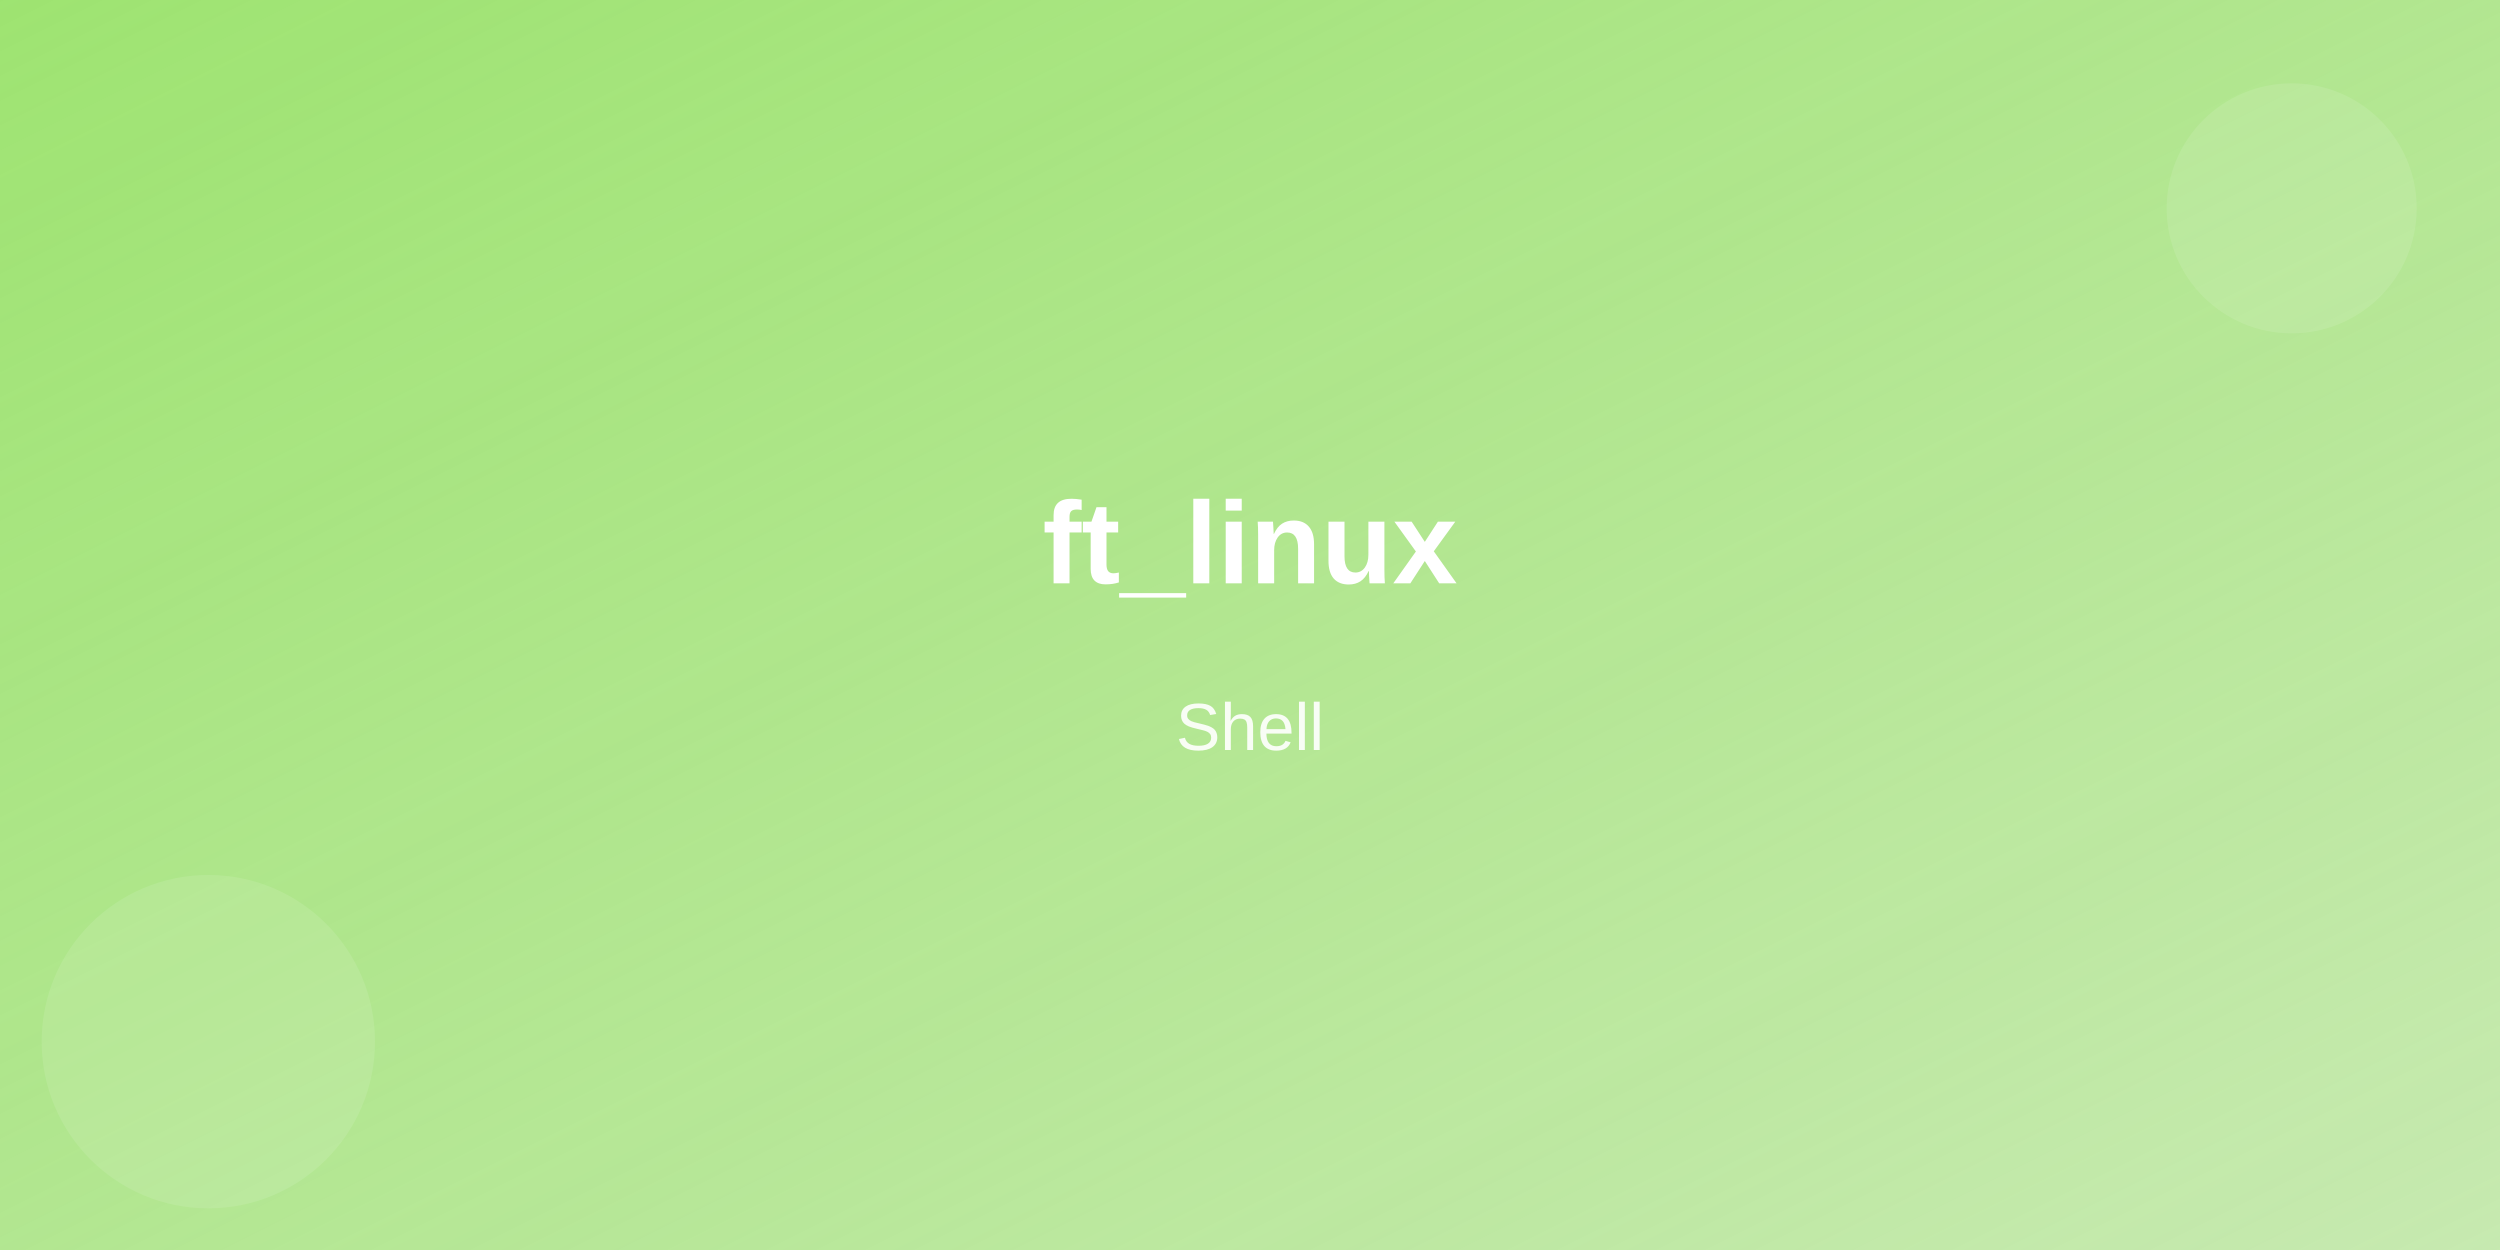
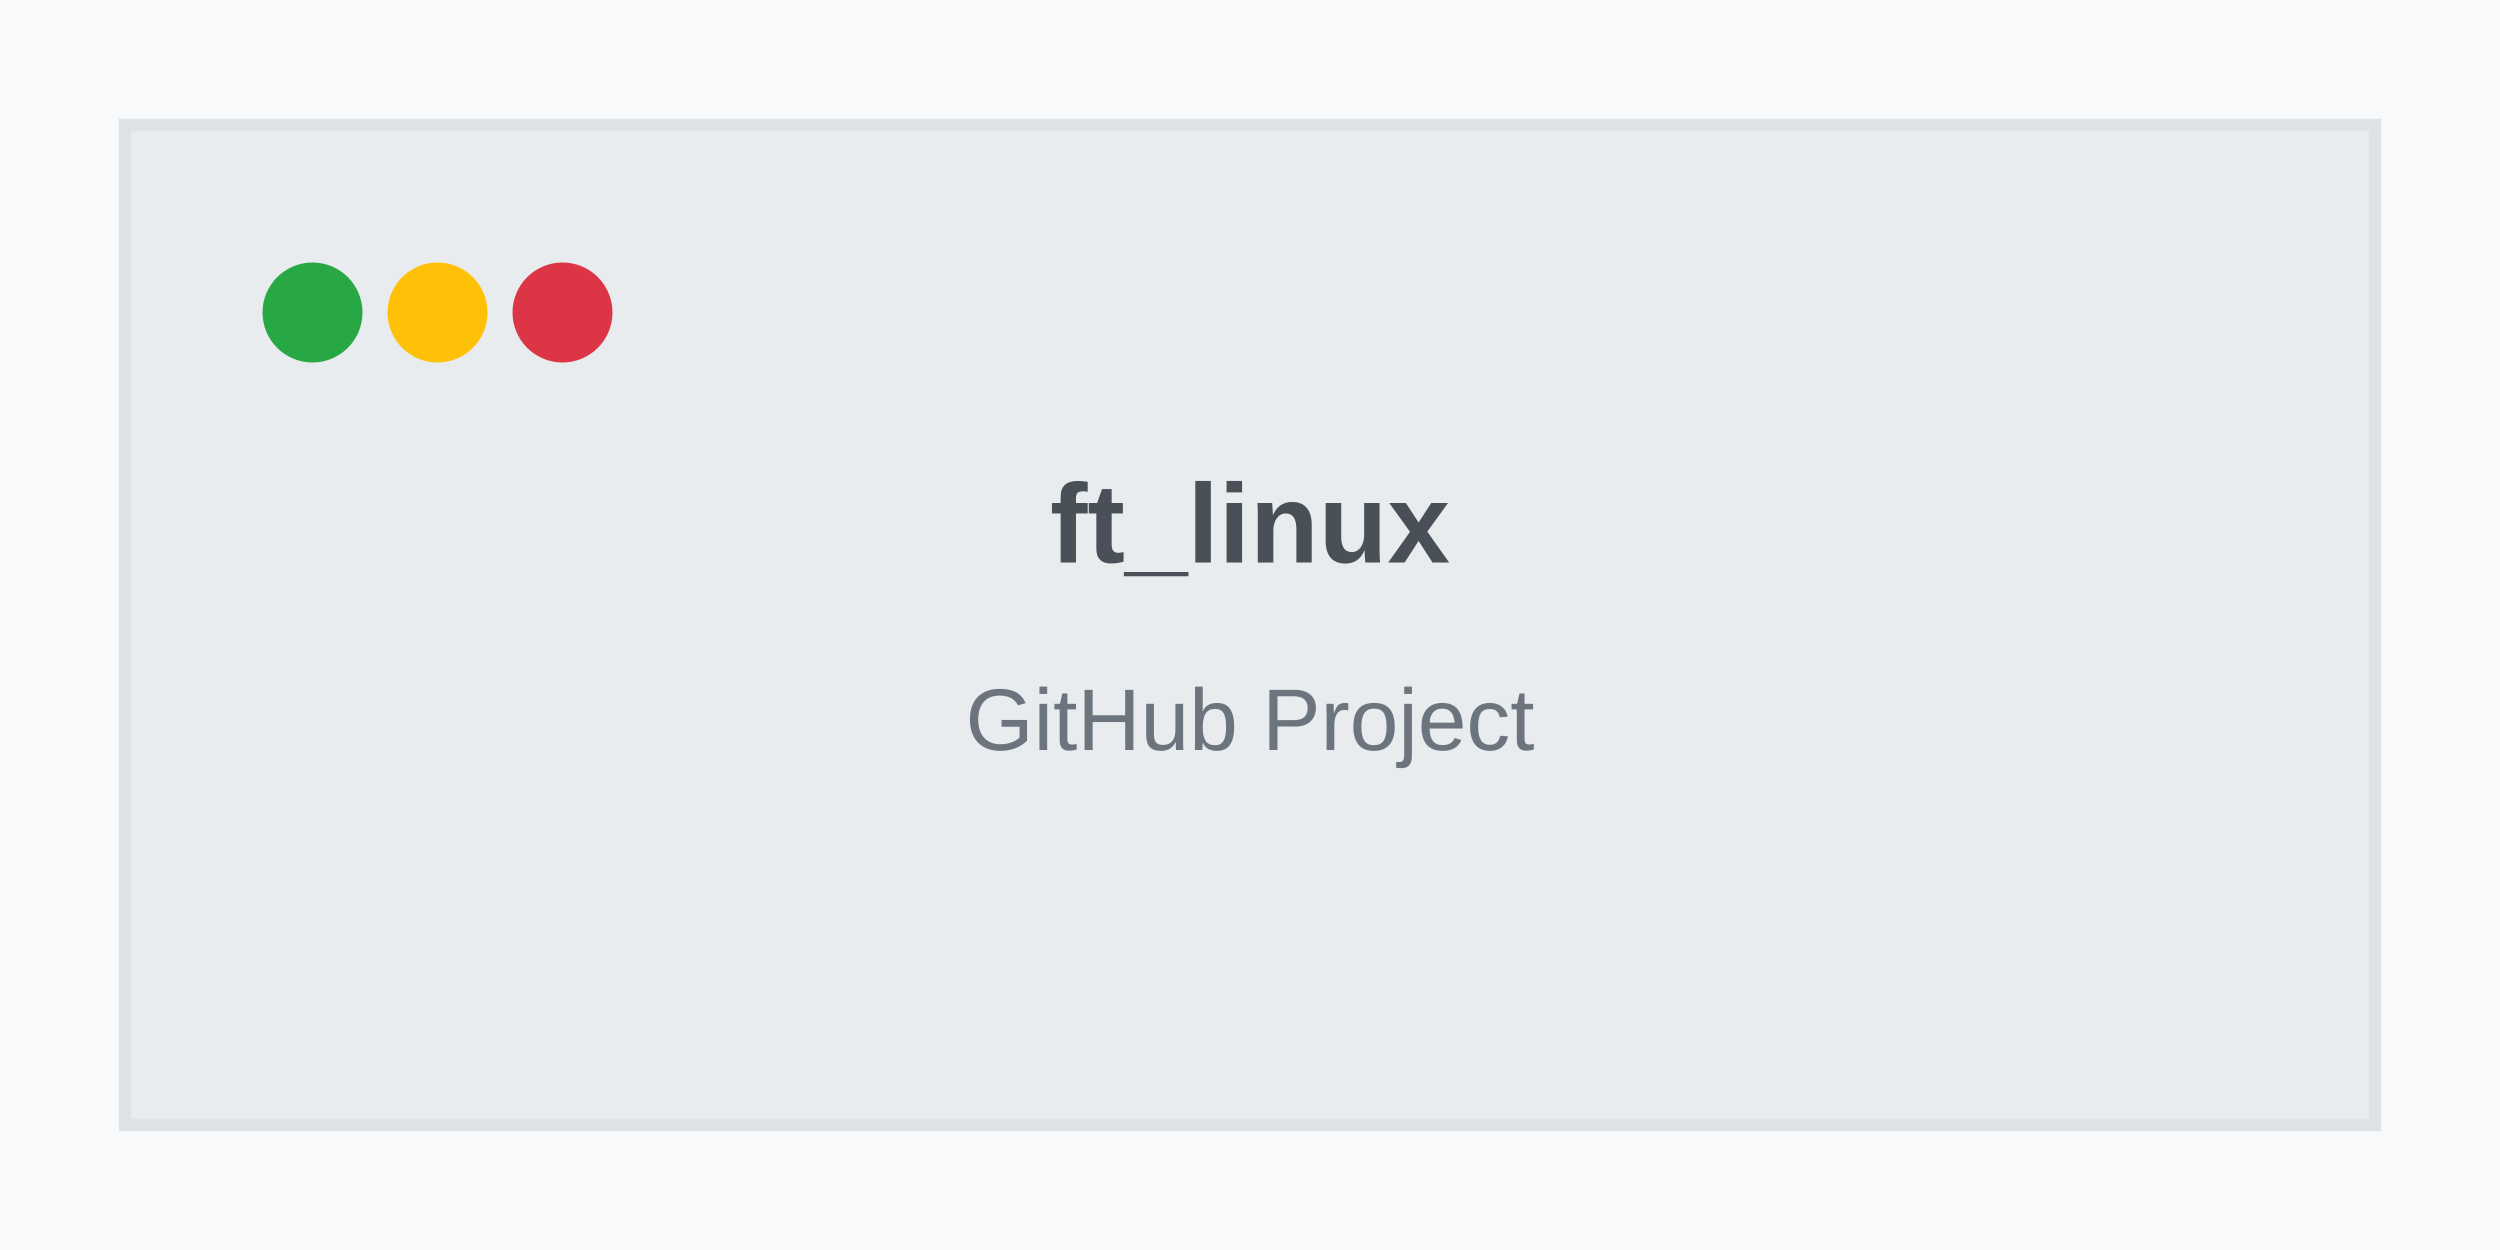
- <svg xmlns="http://www.w3.org/2000/svg" width="600" height="300">
-   <defs>
-     <linearGradient id="grad-ft_linux" x1="0%" y1="0%" x2="100%" y2="100%">
-       <stop offset="0%" style="stop-color:#89e051;stop-opacity:0.8" />
-       <stop offset="100%" style="stop-color:#89e051;stop-opacity:0.4" />
-     </linearGradient>
-   </defs>
-   <rect width="600" height="300" fill="url(#grad-ft_linux)" />
-   <circle cx="550" cy="50" r="30" fill="white" opacity="0.1" />
-   <circle cx="50" cy="250" r="40" fill="white" opacity="0.1" />
-   <text x="300" y="140" font-family="Arial, sans-serif" font-size="28" font-weight="bold" text-anchor="middle" fill="white">ft_linux</text>
-   <text x="300" y="180" font-family="Arial, sans-serif" font-size="16" text-anchor="middle" fill="white" opacity="0.9">Shell</text>
+ <svg xmlns="http://www.w3.org/2000/svg" width="400" height="200">
+   <rect width="100%" height="100%" fill="#f8f9fa" />
+   <rect x="20" y="20" width="360" height="160" fill="#e9ecef" stroke="#dee2e6" stroke-width="2" />
+   <text x="200" y="90" font-family="Arial, sans-serif" font-size="18" font-weight="bold" text-anchor="middle" fill="#495057">ft_linux</text>
+   <text x="200" y="120" font-family="Arial, sans-serif" font-size="14" text-anchor="middle" fill="#6c757d">GitHub Project</text>
+   <circle cx="50" cy="50" r="8" fill="#28a745" />
+   <circle cx="70" cy="50" r="8" fill="#ffc107" />
+   <circle cx="90" cy="50" r="8" fill="#dc3545" />
</svg>
